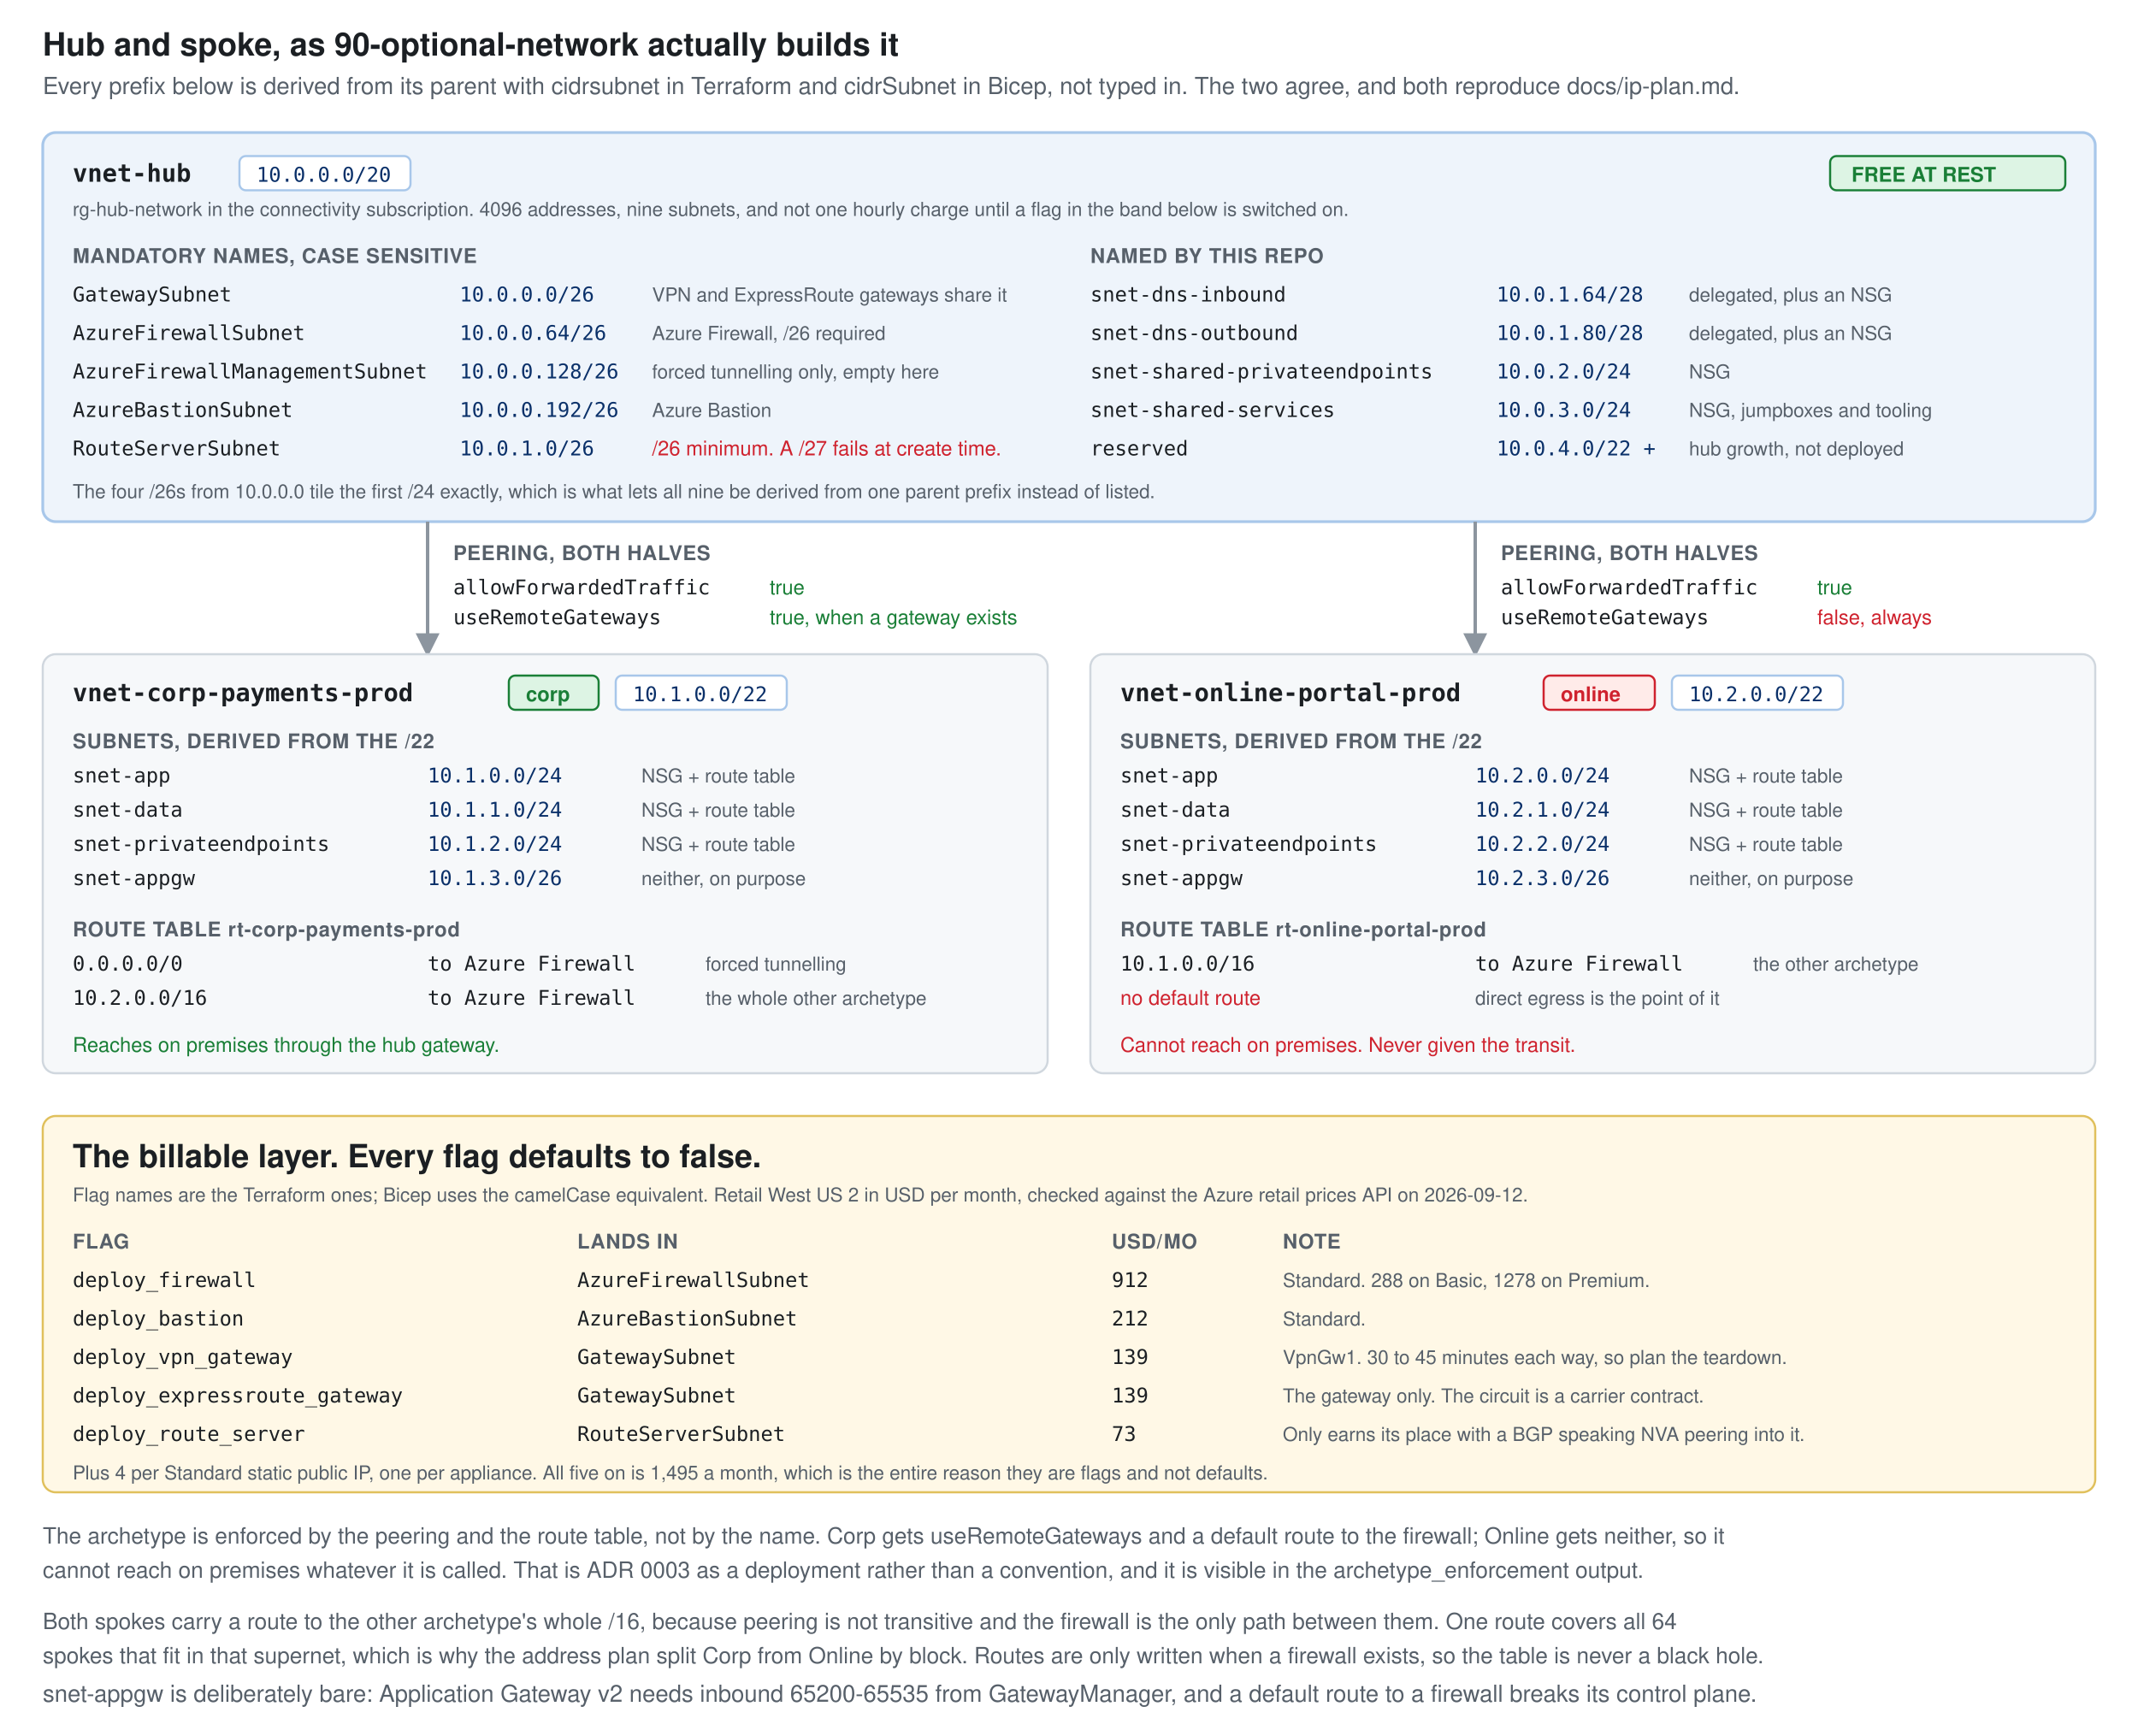
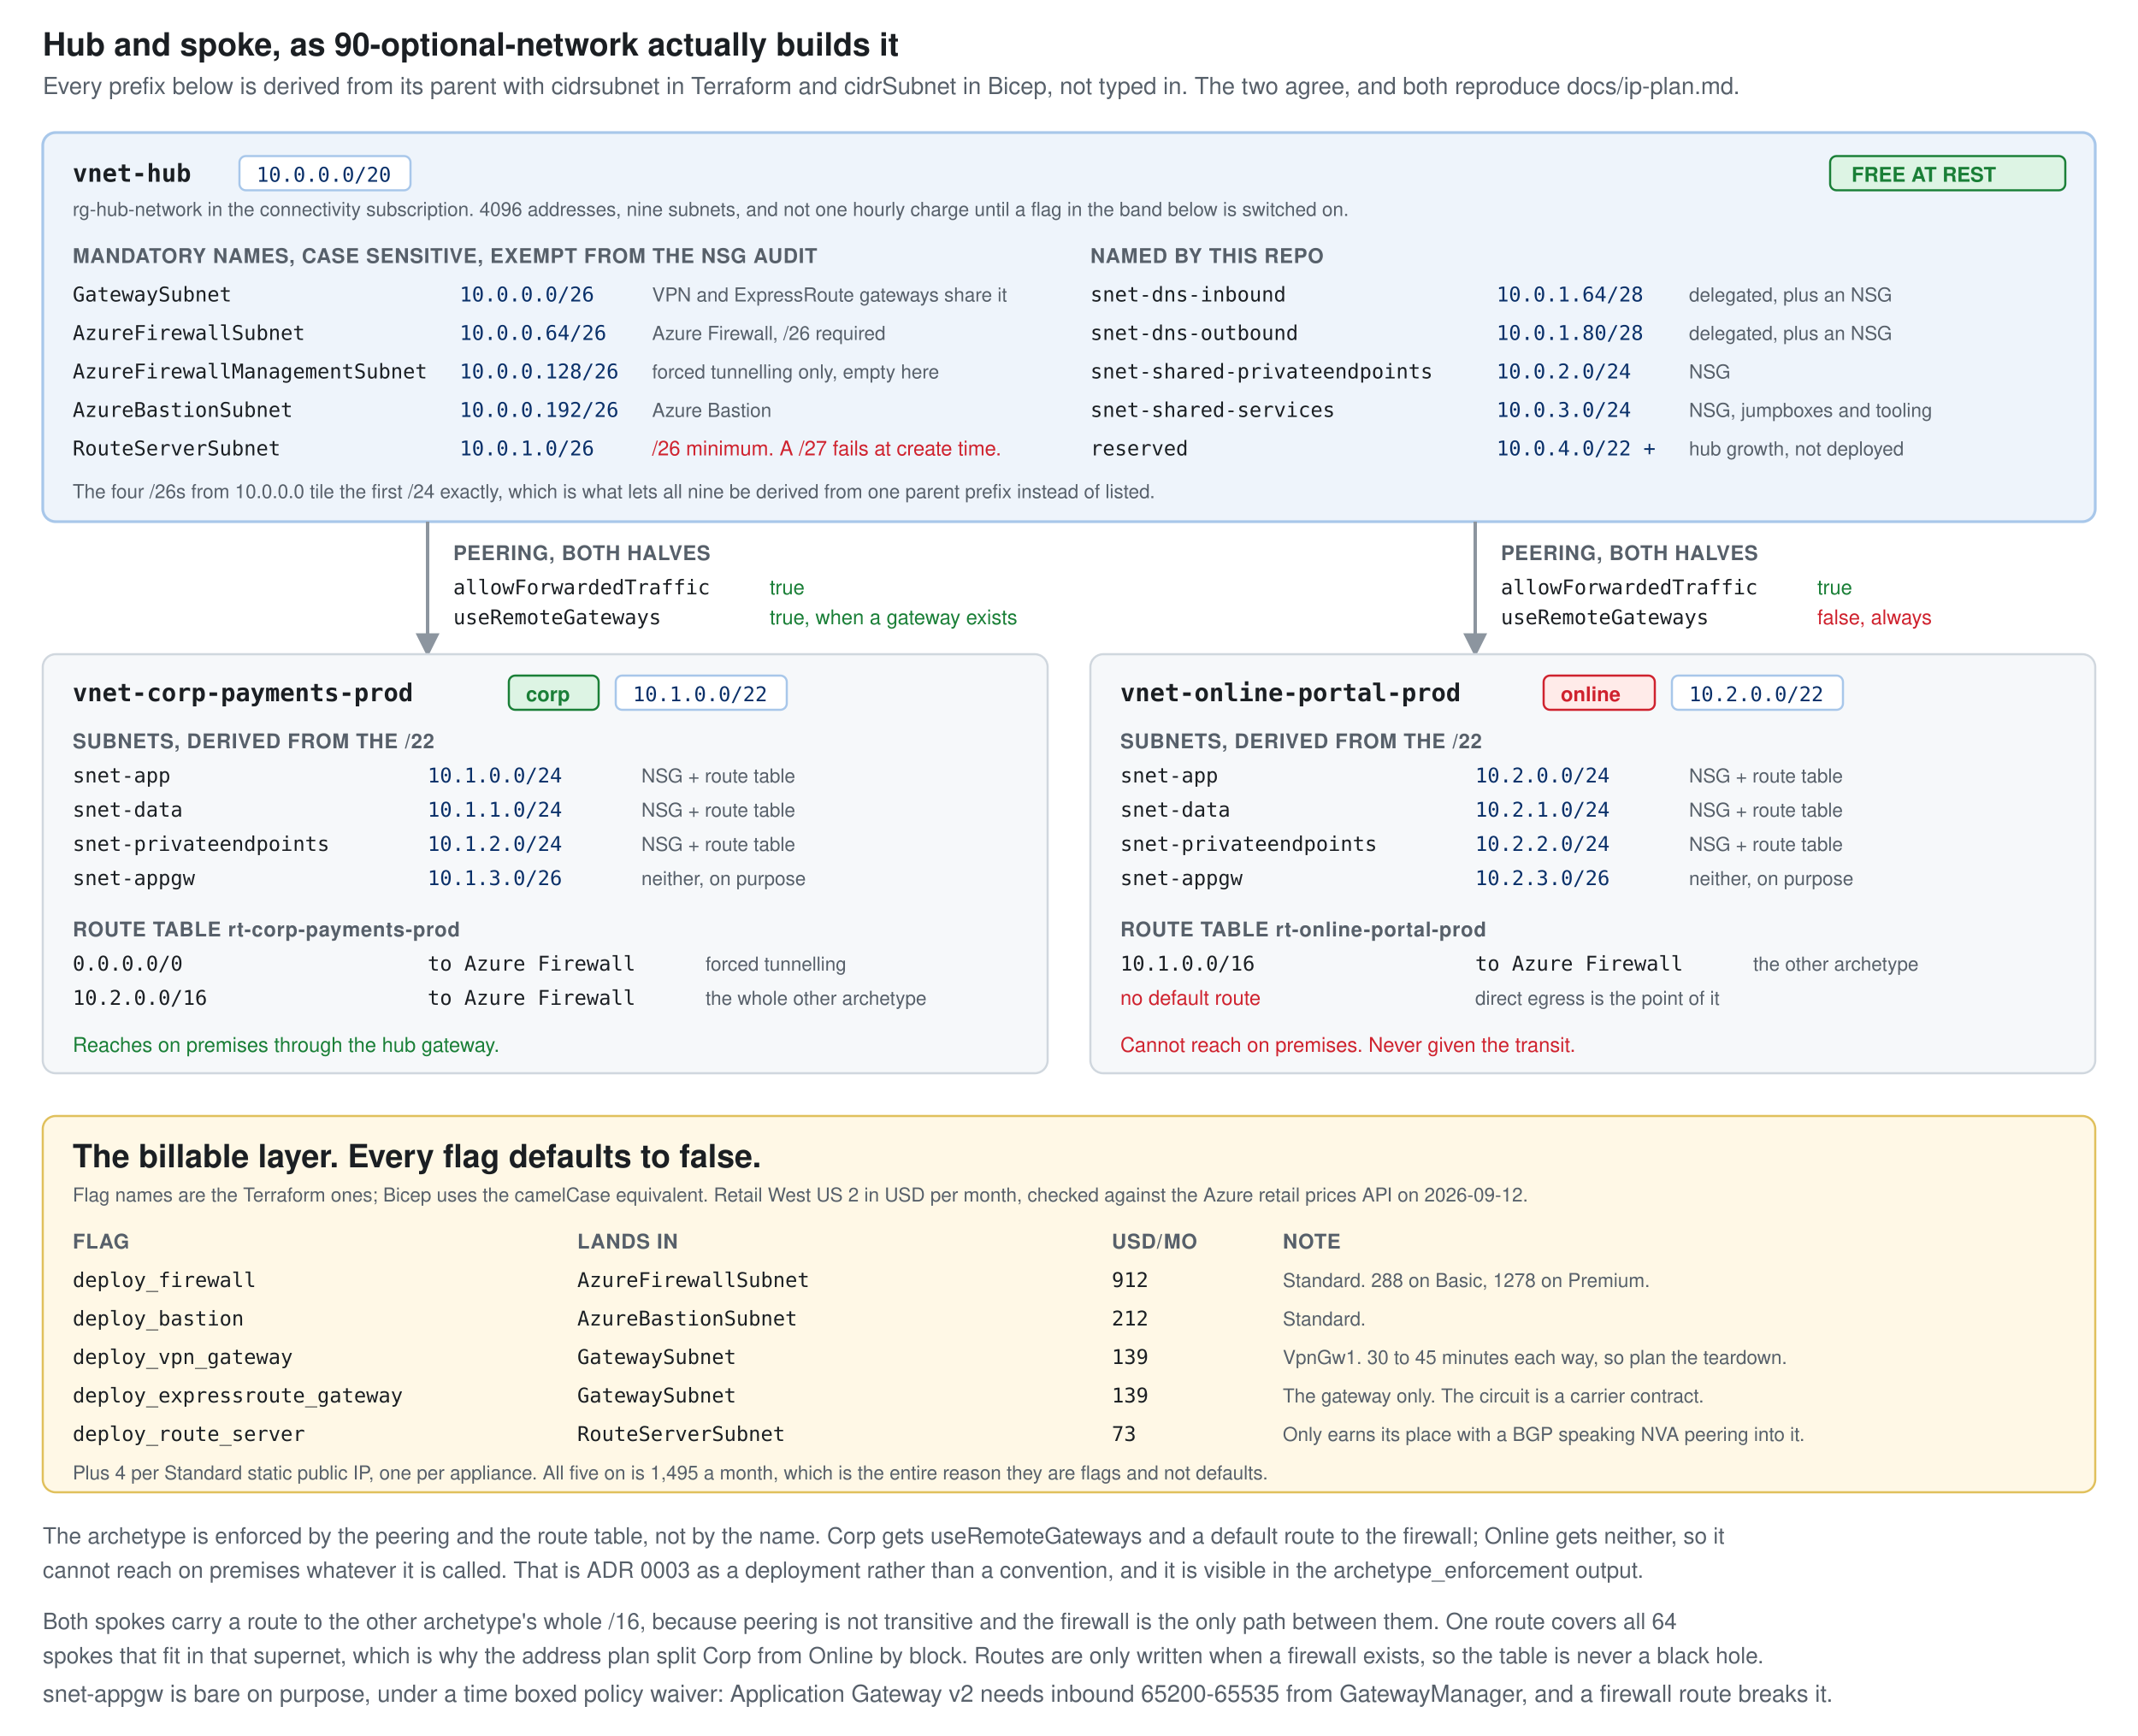
<svg xmlns="http://www.w3.org/2000/svg" viewBox="0 0 1000 812" width="1000" height="812" font-family="ui-sans-serif, -apple-system, Segoe UI, Helvetica, Arial, sans-serif">
  <style>
    .card   { fill: #f6f8fa; stroke: #d0d7de; stroke-width: 1; rx: 6; }
    .hubc   { fill: #eef4fb; stroke: #a8c7ea; stroke-width: 1.3; rx: 6; }
    .band   { fill: #fff8e6; stroke: #e0c05c; stroke-width: 1; rx: 6; }
    .pill   { fill: #ffffff; stroke: #a8c7ea; stroke-width: 1; rx: 3; }
    .gpill  { fill: #ddf4e4; stroke: #1a7f37; stroke-width: 1; rx: 3; }
    .rpill  { fill: #ffebe9; stroke: #cf222e; stroke-width: 1; rx: 3; }
    .title  { fill: #1b1f23; font-size: 15px; font-weight: 700; }
    .cap    { fill: #57606a; font-size: 11px; }
    .dir    { fill: #1b1f23; font-size: 11.5px; font-weight: 700; font-family: ui-monospace, SFMono-Regular, Menlo, Consolas, monospace; }
    .hd     { fill: #57606a; font-size: 9.5px; font-weight: 700; letter-spacing: 0.3px; }
    .mn     { fill: #1b1f23; font-size: 9.5px; font-family: ui-monospace, SFMono-Regular, Menlo, Consolas, monospace; }
    .pfx    { fill: #0a3069; font-size: 9.5px; font-family: ui-monospace, SFMono-Regular, Menlo, Consolas, monospace; }
    .n      { fill: #57606a; font-size: 9px; }
    .grn    { fill: #1a7f37; font-size: 9.5px; font-weight: 700; }
    .red    { fill: #cf222e; font-size: 9.5px; font-weight: 700; }
    .grnn   { fill: #1a7f37; font-size: 9.5px; }
    .redn   { fill: #cf222e; font-size: 9.5px; }
    .note   { fill: #57606a; font-size: 10.5px; }
    .flow   { stroke: #8c959f; stroke-width: 1.6; fill: none; }
    .bg     { fill: #ffffff; }
    .mkf    { fill: #8c959f; }

    /* Readable on a dark page. GitHub renders this from the reader's
       browser setting, so the diagram follows the surrounding theme. */
    @media (prefers-color-scheme: dark) {
      .card   { fill: #262e3a; stroke: #3d4653; stroke-width: 1; rx: 6; }
      .hubc   { fill: #1a2b3d; stroke: #5288bd; stroke-width: 1.3; rx: 6; }
      .band   { fill: #2f2917; stroke: #907a33; stroke-width: 1; rx: 6; }
      .pill   { fill: #232a35; stroke: #5288bd; stroke-width: 1; rx: 3; }
      .gpill  { fill: #14321f; stroke: #46c464; stroke-width: 1; rx: 3; }
      .rpill  { fill: #3d2226; stroke: #ff8a80; stroke-width: 1; rx: 3; }
      .title  { fill: #e8eef4; font-size: 15px; font-weight: 700; }
      .cap    { fill: #a7b1bd; font-size: 11px; }
      .dir    { fill: #e8eef4; font-size: 11.5px; font-weight: 700; font-family: ui-monospace, SFMono-Regular, Menlo, Consolas, monospace; }
      .hd     { fill: #a7b1bd; font-size: 9.5px; font-weight: 700; letter-spacing: 0.3px; }
      .mn     { fill: #e8eef4; font-size: 9.5px; font-family: ui-monospace, SFMono-Regular, Menlo, Consolas, monospace; }
      .pfx    { fill: #7cc0ff; font-size: 9.5px; font-family: ui-monospace, SFMono-Regular, Menlo, Consolas, monospace; }
      .n      { fill: #a7b1bd; font-size: 9px; }
      .grn    { fill: #46c464; font-size: 9.5px; font-weight: 700; }
      .red    { fill: #ff8a80; font-size: 9.5px; font-weight: 700; }
      .grnn   { fill: #46c464; font-size: 9.5px; }
      .redn   { fill: #ff8a80; font-size: 9.5px; }
      .note   { fill: #a7b1bd; font-size: 10.5px; }
      .flow   { stroke: #808b98; stroke-width: 1.6; fill: none; }
      .bg     { fill: #1b212b; }
      .mkf    { fill: #808b98; }
    }
  </style>
  <defs>
    <marker id="ar" viewBox="0 0 8 8" refX="7" refY="4" markerWidth="7" markerHeight="7" orient="auto">
      <path d="M 0 0 L 8 4 L 0 8 z" class="mkf" />
    </marker>
  </defs>
  <rect class="bg" x="0" y="0" width="1000" height="812" />
  <text class="title" x="20" y="26">Hub and spoke, as 90-optional-network actually builds it</text>
  <text class="cap" x="20" y="44">Every prefix below is derived from its parent with cidrsubnet in Terraform and cidrSubnet in Bicep, not typed in. The two agree, and both reproduce docs/ip-plan.md.</text>
  <rect class="hubc" x="20" y="62" width="960" height="182" />
  <text class="dir" x="34" y="85">vnet-hub</text>
  <rect class="pill" x="112" y="73" width="80" height="16" />
  <text class="pfx" x="120" y="85">10.0.0.0/20</text>
  <rect class="gpill" x="856" y="73" width="110" height="16" />
  <text class="grn" x="866" y="85">FREE AT REST</text>
  <text class="n" x="34" y="101">rg-hub-network in the connectivity subscription. 4096 addresses, nine subnets, and not one hourly charge until a flag in the band below is switched on.</text>
-   <text class="hd" x="34" y="123">MANDATORY NAMES, CASE SENSITIVE</text>
+   <text class="hd" x="34" y="123">MANDATORY NAMES, CASE SENSITIVE, EXEMPT FROM THE NSG AUDIT</text>
  <text class="hd" x="510" y="123">NAMED BY THIS REPO</text>
  <text class="mn" x="34" y="141">GatewaySubnet</text>
  <text class="pfx" x="215" y="141">10.0.0.0/26</text>
  <text class="n" x="305" y="141">VPN and ExpressRoute gateways share it</text>
  <text class="mn" x="34" y="159">AzureFirewallSubnet</text>
  <text class="pfx" x="215" y="159">10.0.0.64/26</text>
  <text class="n" x="305" y="159">Azure Firewall, /26 required</text>
  <text class="mn" x="34" y="177">AzureFirewallManagementSubnet</text>
  <text class="pfx" x="215" y="177">10.0.0.128/26</text>
  <text class="n" x="305" y="177">forced tunnelling only, empty here</text>
  <text class="mn" x="34" y="195">AzureBastionSubnet</text>
  <text class="pfx" x="215" y="195">10.0.0.192/26</text>
  <text class="n" x="305" y="195">Azure Bastion</text>
  <text class="mn" x="34" y="213">RouteServerSubnet</text>
  <text class="pfx" x="215" y="213">10.0.1.0/26</text>
  <text class="redn" x="305" y="213">/26 minimum. A /27 fails at create time.</text>
  <text class="mn" x="510" y="141">snet-dns-inbound</text>
  <text class="pfx" x="700" y="141">10.0.1.64/28</text>
  <text class="n" x="790" y="141">delegated, plus an NSG</text>
  <text class="mn" x="510" y="159">snet-dns-outbound</text>
  <text class="pfx" x="700" y="159">10.0.1.80/28</text>
  <text class="n" x="790" y="159">delegated, plus an NSG</text>
  <text class="mn" x="510" y="177">snet-shared-privateendpoints</text>
  <text class="pfx" x="700" y="177">10.0.2.0/24</text>
  <text class="n" x="790" y="177">NSG</text>
  <text class="mn" x="510" y="195">snet-shared-services</text>
  <text class="pfx" x="700" y="195">10.0.3.0/24</text>
  <text class="n" x="790" y="195">NSG, jumpboxes and tooling</text>
  <text class="mn" x="510" y="213">reserved</text>
  <text class="pfx" x="700" y="213">10.0.4.0/22 +</text>
  <text class="n" x="790" y="213">hub growth, not deployed</text>
  <text class="n" x="34" y="233">The four /26s from 10.0.0.0 tile the first /24 exactly, which is what lets all nine be derived from one parent prefix instead of listed.</text>
  <path class="flow" d="M 200 244 L 200 306" marker-end="url(#ar)" />
  <path class="flow" d="M 690 244 L 690 306" marker-end="url(#ar)" />
  <text class="hd" x="212" y="262">PEERING, BOTH HALVES</text>
  <text class="mn" x="212" y="278">allowForwardedTraffic</text>
  <text class="grnn" x="360" y="278">true</text>
  <text class="mn" x="212" y="292">useRemoteGateways</text>
  <text class="grnn" x="360" y="292">true, when a gateway exists</text>
  <text class="hd" x="702" y="262">PEERING, BOTH HALVES</text>
  <text class="mn" x="702" y="278">allowForwardedTraffic</text>
  <text class="grnn" x="850" y="278">true</text>
  <text class="mn" x="702" y="292">useRemoteGateways</text>
  <text class="redn" x="850" y="292">false, always</text>
  <rect class="card" x="20" y="306" width="470" height="196" />
  <text class="dir" x="34" y="328">vnet-corp-payments-prod</text>
  <rect class="gpill" x="238" y="316" width="42" height="16" />
  <text class="grn" x="246" y="328">corp</text>
  <rect class="pill" x="288" y="316" width="80" height="16" />
  <text class="pfx" x="296" y="328">10.1.0.0/22</text>
  <text class="hd" x="34" y="350">SUBNETS, DERIVED FROM THE /22</text>
  <text class="mn" x="34" y="366">snet-app</text>
  <text class="pfx" x="200" y="366">10.1.0.0/24</text>
  <text class="n" x="300" y="366">NSG + route table</text>
  <text class="mn" x="34" y="382">snet-data</text>
  <text class="pfx" x="200" y="382">10.1.1.0/24</text>
  <text class="n" x="300" y="382">NSG + route table</text>
  <text class="mn" x="34" y="398">snet-privateendpoints</text>
  <text class="pfx" x="200" y="398">10.1.2.0/24</text>
  <text class="n" x="300" y="398">NSG + route table</text>
  <text class="mn" x="34" y="414">snet-appgw</text>
  <text class="pfx" x="200" y="414">10.1.3.0/26</text>
  <text class="n" x="300" y="414">neither, on purpose</text>
  <text class="hd" x="34" y="438">ROUTE TABLE rt-corp-payments-prod</text>
  <text class="mn" x="34" y="454">0.0.0.0/0</text>
  <text class="mn" x="200" y="454">to Azure Firewall</text>
  <text class="n" x="330" y="454">forced tunnelling</text>
  <text class="mn" x="34" y="470">10.2.0.0/16</text>
  <text class="mn" x="200" y="470">to Azure Firewall</text>
  <text class="n" x="330" y="470">the whole other archetype</text>
  <text class="grnn" x="34" y="492">Reaches on premises through the hub gateway.</text>
  <rect class="card" x="510" y="306" width="470" height="196" />
  <text class="dir" x="524" y="328">vnet-online-portal-prod</text>
  <rect class="rpill" x="722" y="316" width="52" height="16" />
  <text class="red" x="730" y="328">online</text>
  <rect class="pill" x="782" y="316" width="80" height="16" />
  <text class="pfx" x="790" y="328">10.2.0.0/22</text>
  <text class="hd" x="524" y="350">SUBNETS, DERIVED FROM THE /22</text>
  <text class="mn" x="524" y="366">snet-app</text>
  <text class="pfx" x="690" y="366">10.2.0.0/24</text>
  <text class="n" x="790" y="366">NSG + route table</text>
  <text class="mn" x="524" y="382">snet-data</text>
  <text class="pfx" x="690" y="382">10.2.1.0/24</text>
  <text class="n" x="790" y="382">NSG + route table</text>
  <text class="mn" x="524" y="398">snet-privateendpoints</text>
  <text class="pfx" x="690" y="398">10.2.2.0/24</text>
  <text class="n" x="790" y="398">NSG + route table</text>
  <text class="mn" x="524" y="414">snet-appgw</text>
  <text class="pfx" x="690" y="414">10.2.3.0/26</text>
  <text class="n" x="790" y="414">neither, on purpose</text>
  <text class="hd" x="524" y="438">ROUTE TABLE rt-online-portal-prod</text>
  <text class="mn" x="524" y="454">10.1.0.0/16</text>
  <text class="mn" x="690" y="454">to Azure Firewall</text>
  <text class="n" x="820" y="454">the other archetype</text>
  <text class="redn" x="524" y="470">no default route</text>
  <text class="n" x="690" y="470">direct egress is the point of it</text>
  <text class="redn" x="524" y="492">Cannot reach on premises. Never given the transit.</text>
  <rect class="band" x="20" y="522" width="960" height="176" />
  <text class="title" x="34" y="546">The billable layer. Every flag defaults to false.</text>
  <text class="n" x="34" y="562">Flag names are the Terraform ones; Bicep uses the camelCase equivalent. Retail West US 2 in USD per month, checked against the Azure retail prices API on 2026-09-12.</text>
  <text class="hd" x="34" y="584">FLAG</text>
  <text class="hd" x="270" y="584">LANDS IN</text>
  <text class="hd" x="520" y="584">USD/MO</text>
  <text class="hd" x="600" y="584">NOTE</text>
  <text class="mn" x="34" y="602">deploy_firewall</text>
  <text class="mn" x="270" y="602">AzureFirewallSubnet</text>
  <text class="mn" x="520" y="602">912</text>
  <text class="n" x="600" y="602">Standard. 288 on Basic, 1278 on Premium.</text>
  <text class="mn" x="34" y="620">deploy_bastion</text>
  <text class="mn" x="270" y="620">AzureBastionSubnet</text>
  <text class="mn" x="520" y="620">212</text>
  <text class="n" x="600" y="620">Standard.</text>
  <text class="mn" x="34" y="638">deploy_vpn_gateway</text>
  <text class="mn" x="270" y="638">GatewaySubnet</text>
  <text class="mn" x="520" y="638">139</text>
  <text class="n" x="600" y="638">VpnGw1. 30 to 45 minutes each way, so plan the teardown.</text>
  <text class="mn" x="34" y="656">deploy_expressroute_gateway</text>
  <text class="mn" x="270" y="656">GatewaySubnet</text>
  <text class="mn" x="520" y="656">139</text>
  <text class="n" x="600" y="656">The gateway only. The circuit is a carrier contract.</text>
  <text class="mn" x="34" y="674">deploy_route_server</text>
  <text class="mn" x="270" y="674">RouteServerSubnet</text>
  <text class="mn" x="520" y="674">73</text>
  <text class="n" x="600" y="674">Only earns its place with a BGP speaking NVA peering into it.</text>
  <text class="n" x="34" y="692">Plus 4 per Standard static public IP, one per appliance. All five on is 1,495 a month, which is the entire reason they are flags and not defaults.</text>
  <text class="note" x="20" y="722">The archetype is enforced by the peering and the route table, not by the name. Corp gets useRemoteGateways and a default route to the firewall; Online gets neither, so it</text>
  <text class="note" x="20" y="738">cannot reach on premises whatever it is called. That is ADR 0003 as a deployment rather than a convention, and it is visible in the archetype_enforcement output.</text>
  <text class="note" x="20" y="762">Both spokes carry a route to the other archetype's whole /16, because peering is not transitive and the firewall is the only path between them. One route covers all 64</text>
  <text class="note" x="20" y="778">spokes that fit in that supernet, which is why the address plan split Corp from Online by block. Routes are only written when a firewall exists, so the table is never a black hole.</text>
-   <text class="cap" x="20" y="796">snet-appgw is deliberately bare: Application Gateway v2 needs inbound 65200-65535 from GatewayManager, and a default route to a firewall breaks its control plane.</text>
+   <text class="cap" x="20" y="796">snet-appgw is bare on purpose, under a time boxed policy waiver: Application Gateway v2 needs inbound 65200-65535 from GatewayManager, and a firewall route breaks it.</text>
</svg>
